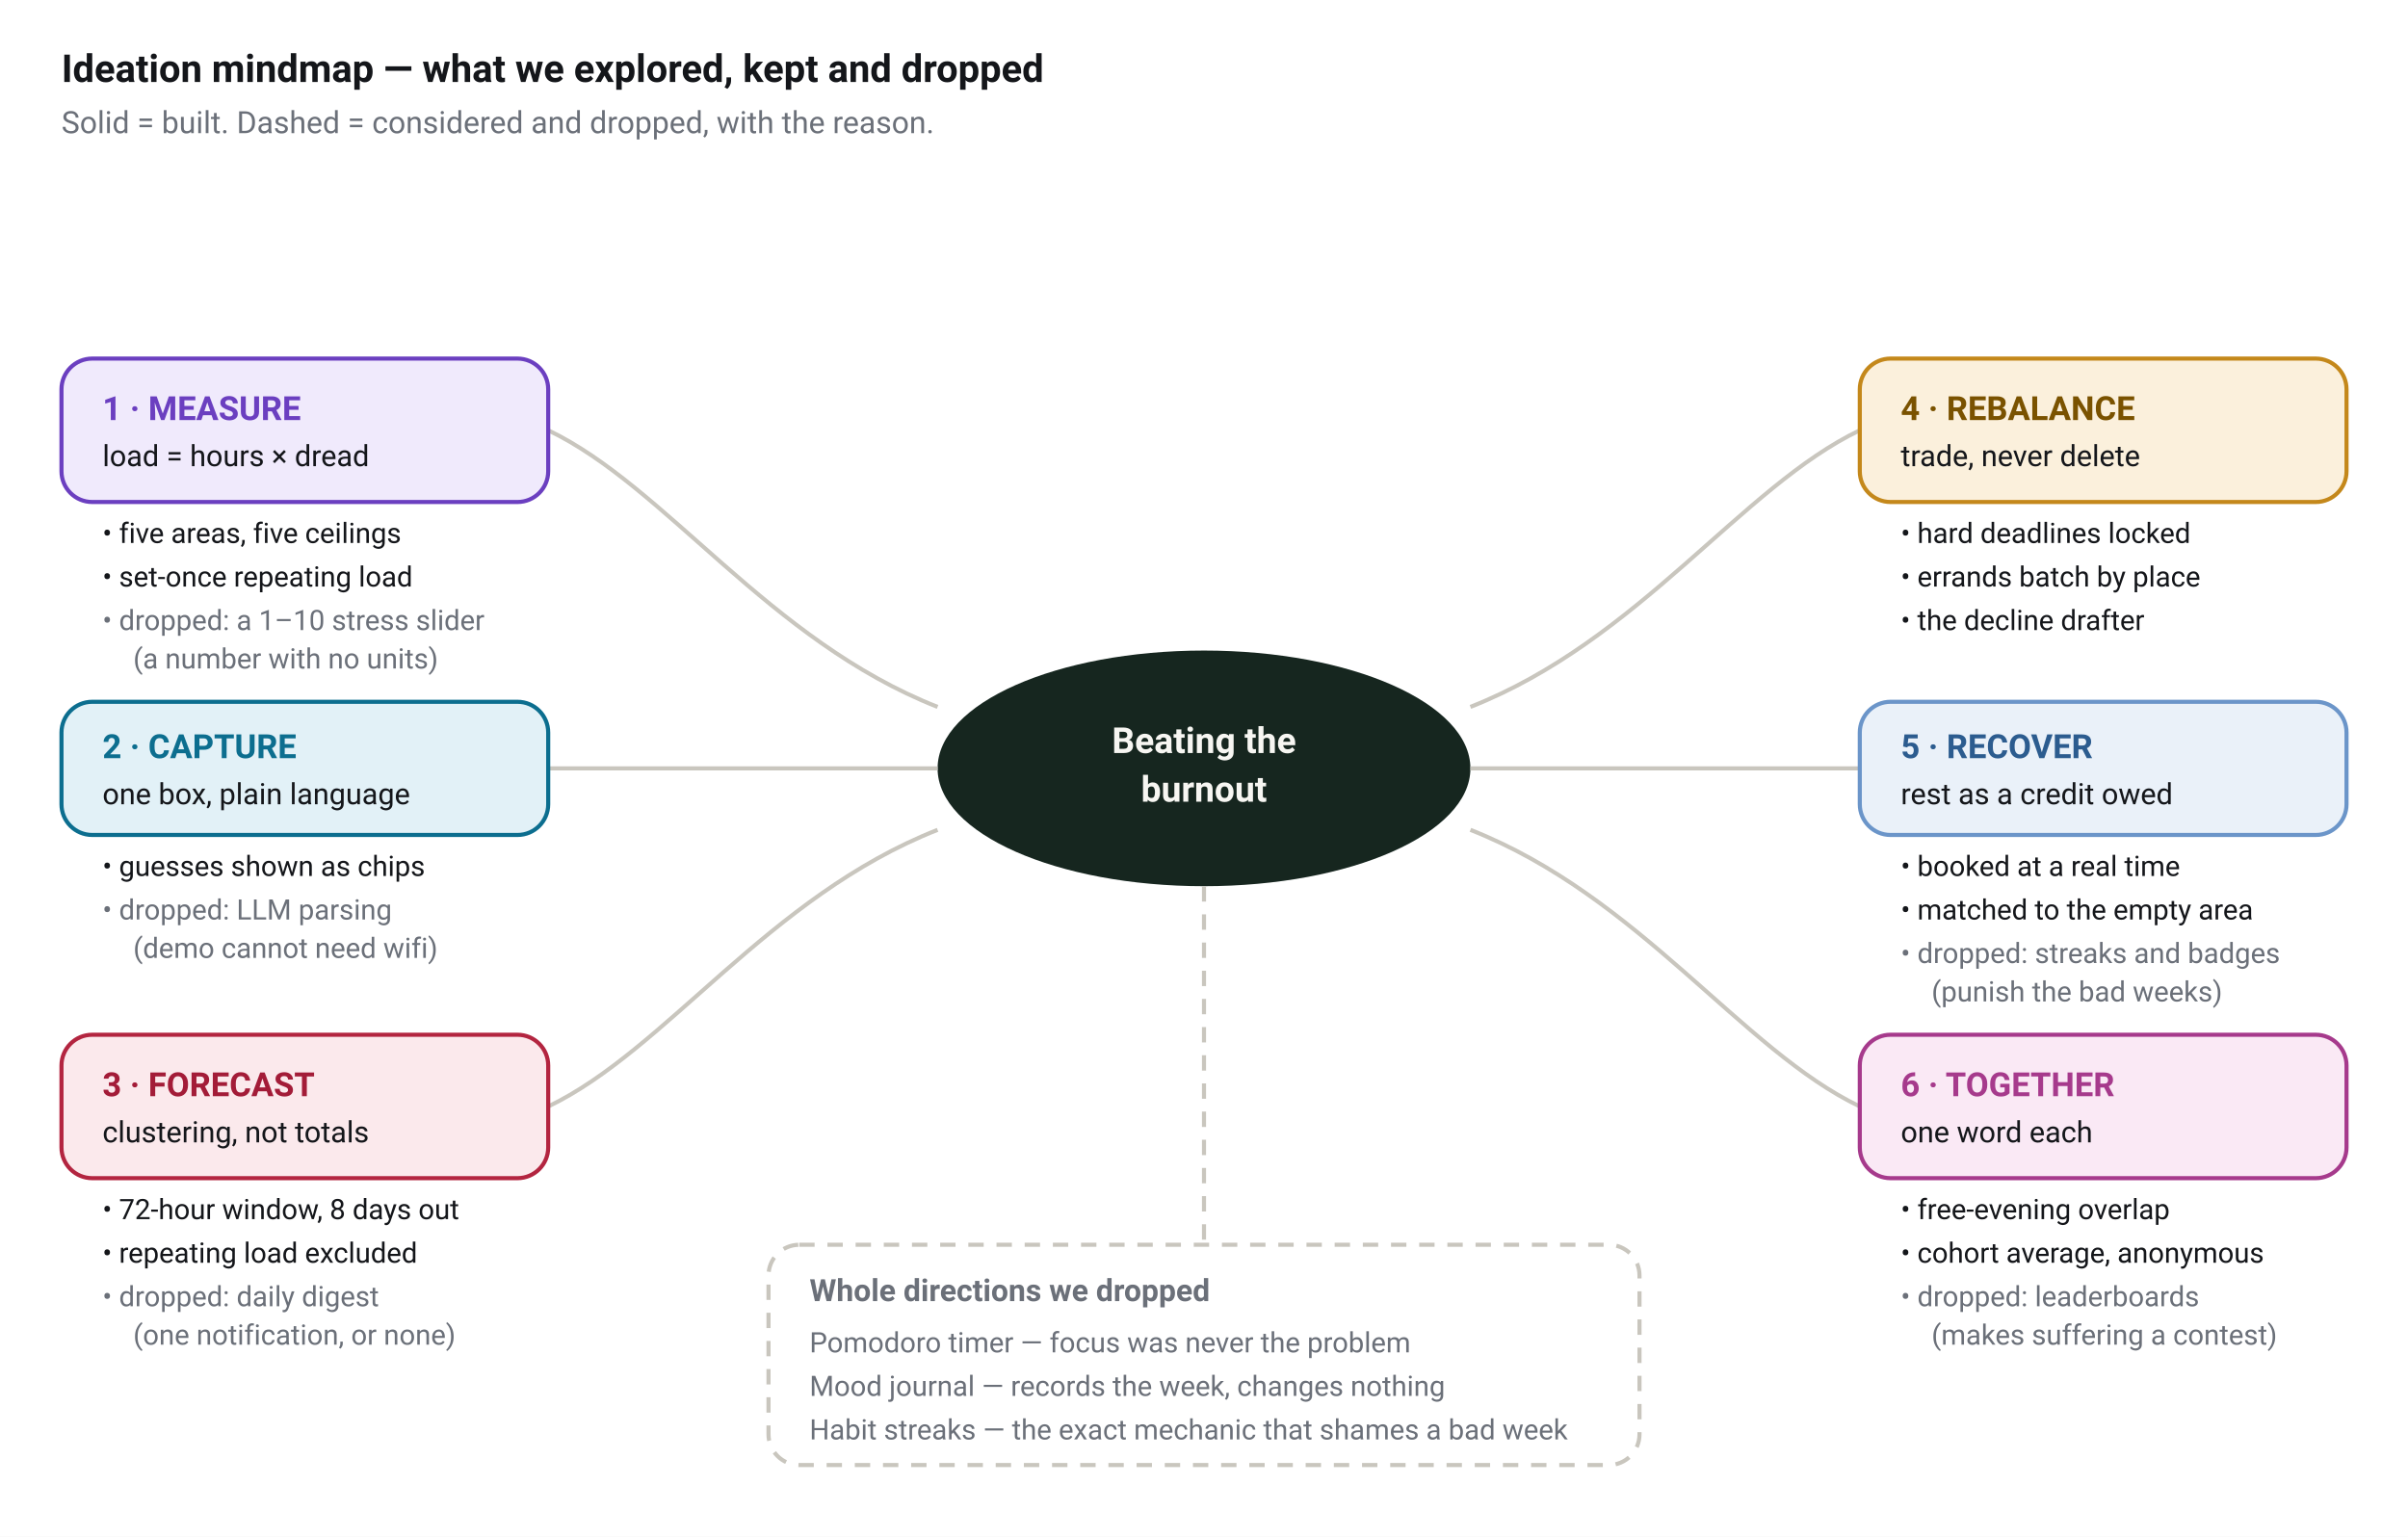
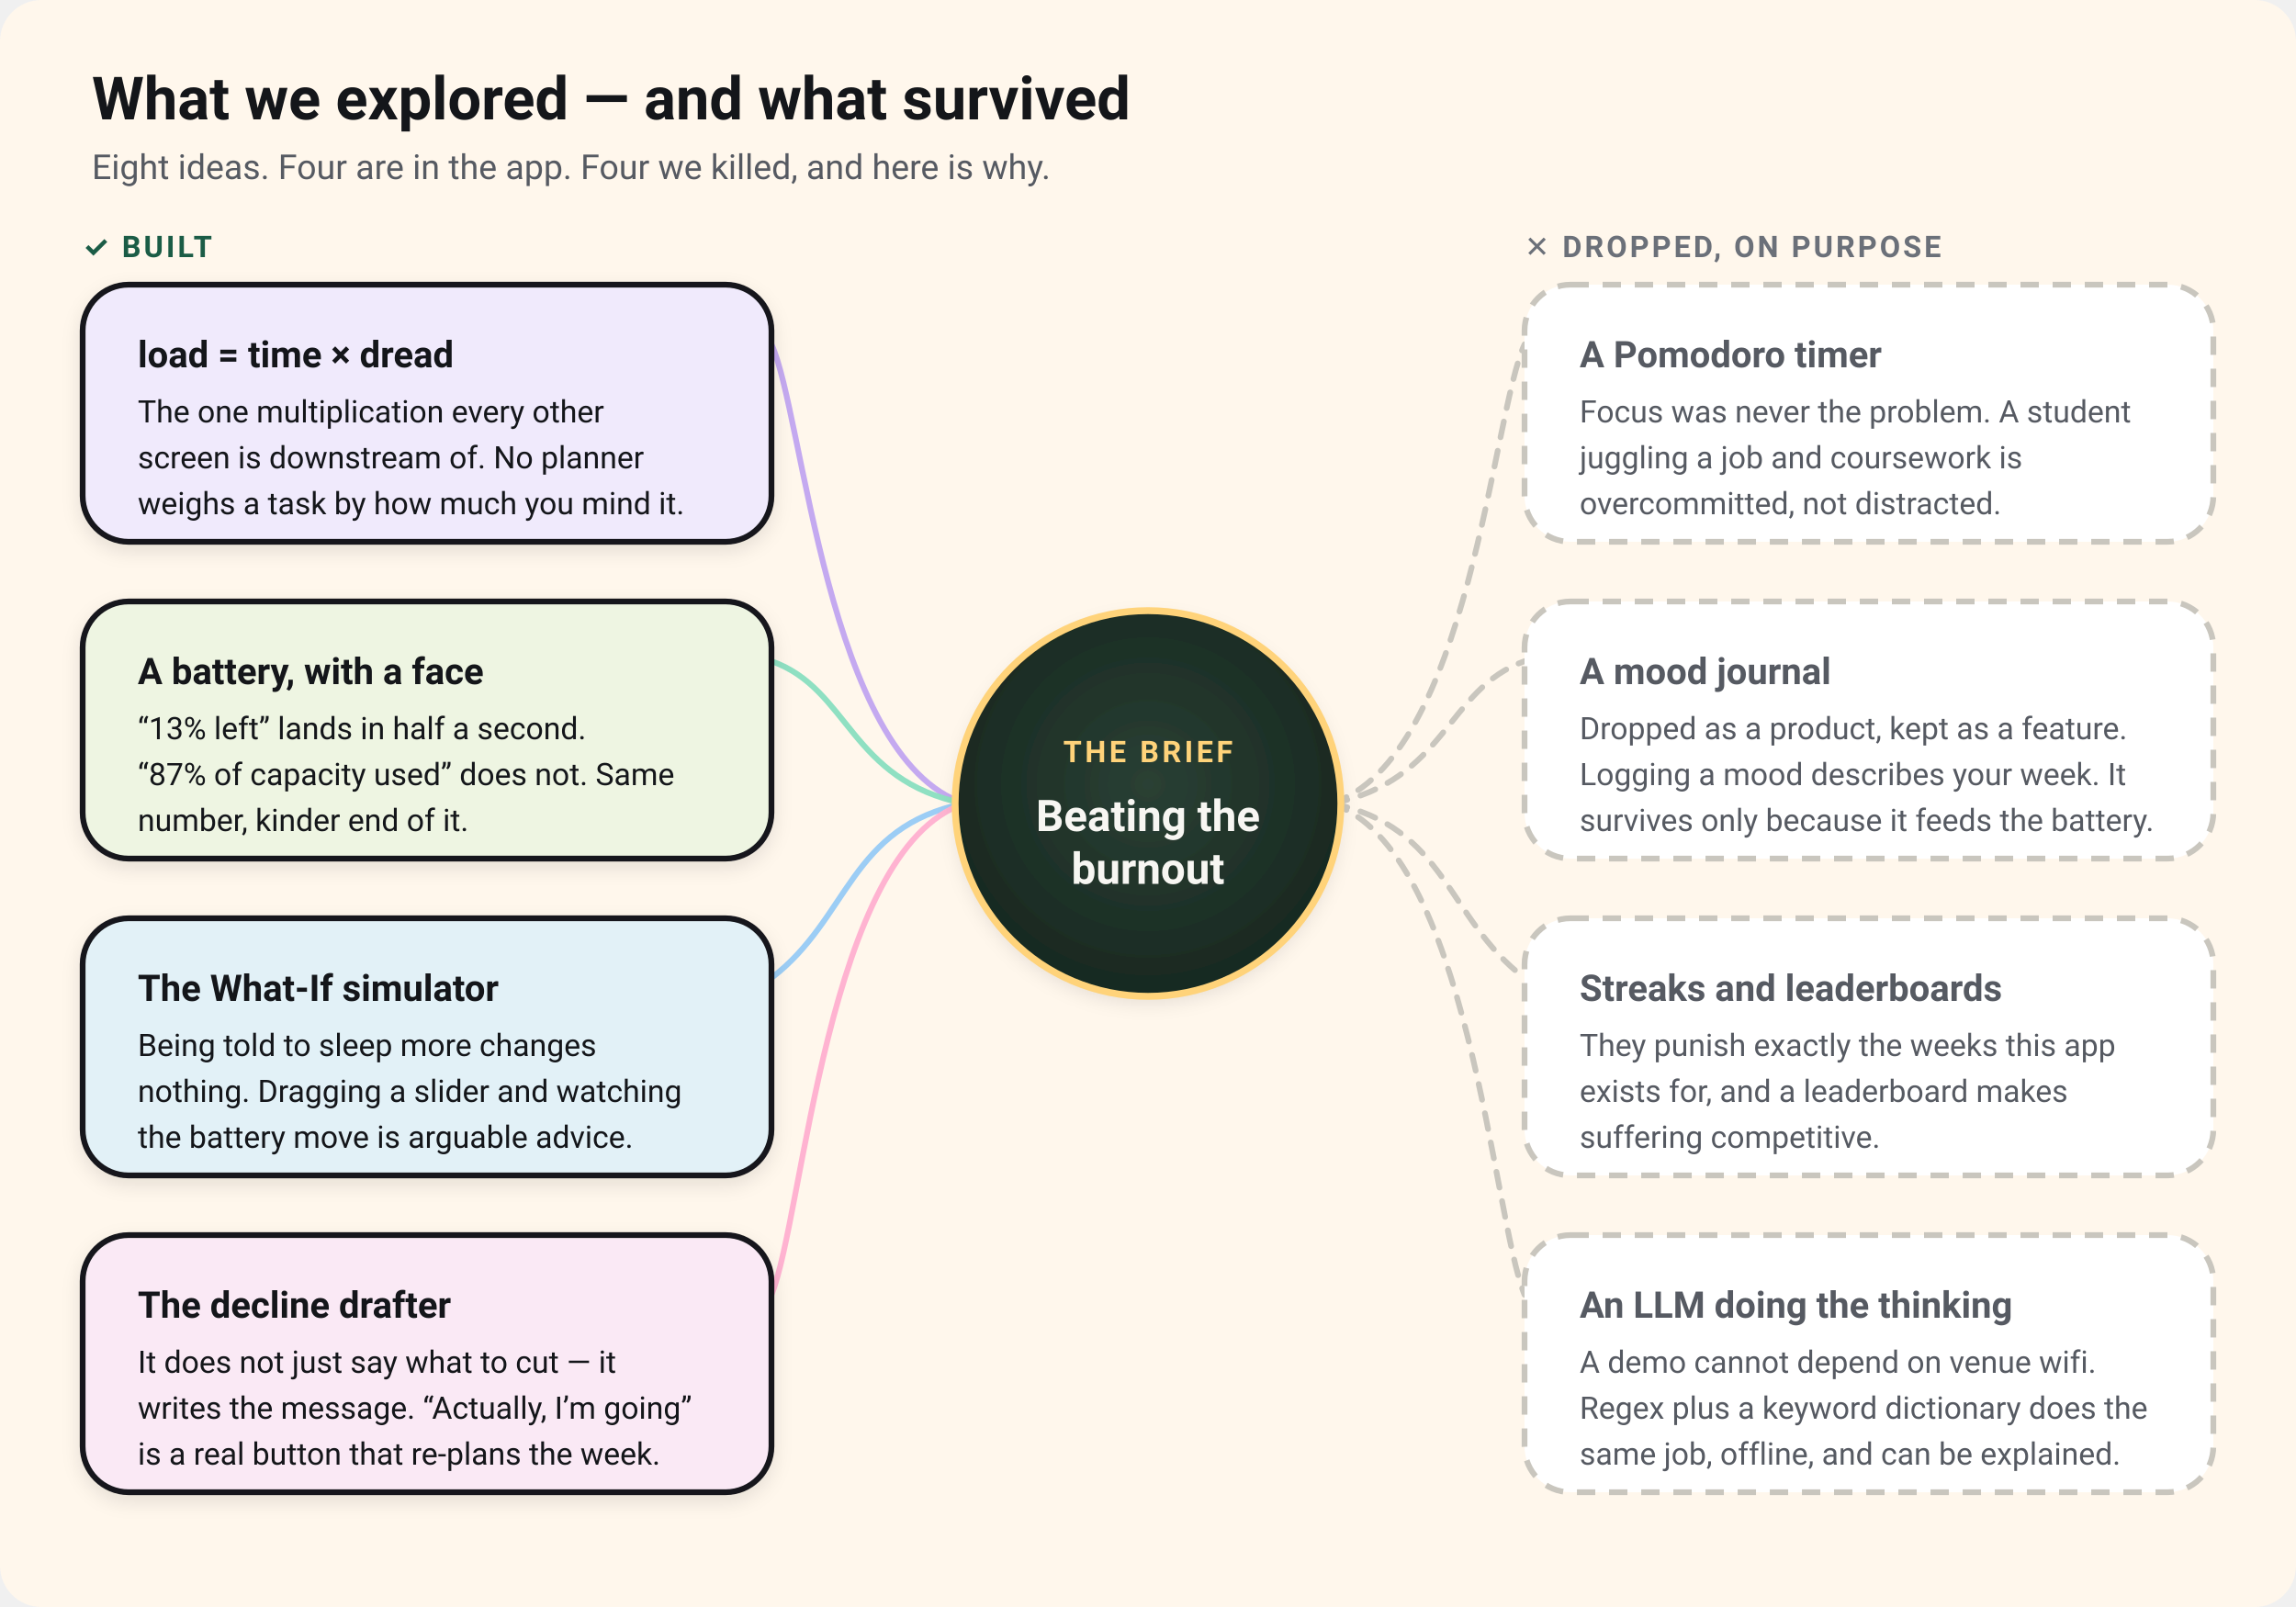
- <svg xmlns="http://www.w3.org/2000/svg" viewBox="0 0 940 600" width="940" height="600" font-family="-apple-system, Segoe UI, Roboto, sans-serif">
-   <rect width="940" height="600" fill="#FFFFFF" />
-   <text x="24" y="32" font-size="15" font-weight="700" fill="#14161A">Ideation mindmap — what we explored, kept and dropped</text>
-   <text x="24" y="52" font-size="12" fill="#6B7079">Solid = built. Dashed = considered and dropped, with the reason.</text>
-   <ellipse cx="470" cy="300" rx="104" ry="46" fill="#16261F" />
-   <text x="470" y="294" font-size="14" font-weight="700" fill="#F7F6F2" text-anchor="middle">Beating the</text>
-   <text x="470" y="313" font-size="14" font-weight="700" fill="#F7F6F2" text-anchor="middle">burnout</text>
-   <g stroke="#C9C6BE" stroke-width="1.6" fill="none">
-     <path d="M366 276 C300 250 260 190 214 168" />
-     <path d="M366 300 C300 300 260 300 214 300" />
-     <path d="M366 324 C300 350 260 410 214 432" />
-     <path d="M574 276 C640 250 680 190 726 168" />
-     <path d="M574 300 C640 300 680 300 726 300" />
-     <path d="M574 324 C640 350 680 410 726 432" />
+ <svg xmlns="http://www.w3.org/2000/svg" viewBox="0 0 1000 700" width="1000" height="700" font-family="-apple-system, Segoe UI, Roboto, Helvetica, sans-serif">
+   <defs>
+     <radialGradient id="glow" cx="50%" cy="45%" r="60%">
+       <stop offset="0" stop-color="#2A4034" />
+       <stop offset="1" stop-color="#16261F" />
+     </radialGradient>
+     <filter id="s" x="-20%" y="-20%" width="140%" height="140%">
+       <feDropShadow dx="0" dy="3" stdDeviation="4" flood-color="#14161A" flood-opacity="0.10" />
+     </filter>
+   </defs>
+   <rect width="1000" height="700" fill="#FFF7EC" rx="18" />
+   <text x="40" y="52" font-size="26" font-weight="700" fill="#14161A">What we explored — and what survived</text>
+   <text x="40" y="78" font-size="15" fill="#565A62">Eight ideas. Four are in the app. Four we killed, and here is why.</text>
+   <g fill="none" stroke-width="2.5" stroke-linecap="round">
+     <path d="M420 350 C360 330 350 180 336 150" stroke="#C4A9F0" />
+     <path d="M420 350 C370 340 370 300 336 288" stroke="#8FE0C2" />
+     <path d="M420 350 C370 360 370 400 336 426" stroke="#9CCDF5" />
+     <path d="M420 350 C360 370 350 530 336 564" stroke="#FFB3D1" />
+     <path d="M580 350 C640 330 650 180 664 150" stroke="#C9C6BE" stroke-dasharray="7 6" />
+     <path d="M580 350 C630 340 630 300 664 288" stroke="#C9C6BE" stroke-dasharray="7 6" />
+     <path d="M580 350 C630 360 630 400 664 426" stroke="#C9C6BE" stroke-dasharray="7 6" />
+     <path d="M580 350 C640 370 650 530 664 564" stroke="#C9C6BE" stroke-dasharray="7 6" />
  </g>
-   <rect x="24" y="140" width="190" height="56" rx="12" fill="#F0EAFC" stroke="#6B3FC0" stroke-width="1.6" />
-   <text x="40" y="164" font-size="13" font-weight="700" fill="#6B3FC0">1 · MEASURE</text>
-   <text x="40" y="182" font-size="11.5" fill="#14161A">load = hours × dread</text>
-   <g font-size="11" fill="#14161A">
-     <text x="40" y="212">• five areas, five ceilings</text>
-     <text x="40" y="229">• set-once repeating load</text>
-     <text x="40" y="246" fill="#6B7079">• dropped: a 1–10 stress slider</text>
-     <text x="52" y="261" fill="#6B7079">(a number with no units)</text>
+   <g filter="url(#s)">
+     <circle cx="500" cy="350" r="84" fill="url(#glow)" />
  </g>
-   <rect x="24" y="274" width="190" height="52" rx="12" fill="#E2F1F7" stroke="#0C6E8F" stroke-width="1.6" />
-   <text x="40" y="296" font-size="13" font-weight="700" fill="#0C6E8F">2 · CAPTURE</text>
-   <text x="40" y="314" font-size="11.5" fill="#14161A">one box, plain language</text>
-   <g font-size="11" fill="#14161A">
-     <text x="40" y="342">• guesses shown as chips</text>
-     <text x="40" y="359" fill="#6B7079">• dropped: LLM parsing</text>
-     <text x="52" y="374" fill="#6B7079">(demo cannot need wifi)</text>
+   <circle cx="500" cy="350" r="84" fill="none" stroke="#FFD37A" stroke-width="3" />
+   <text x="500" y="332" font-size="13" font-weight="700" fill="#FFD37A" text-anchor="middle" letter-spacing="1.4">THE BRIEF</text>
+   <text x="500" y="362" font-size="19" font-weight="700" fill="#F7F6F2" text-anchor="middle">Beating the</text>
+   <text x="500" y="385" font-size="19" font-weight="700" fill="#F7F6F2" text-anchor="middle">burnout</text>
+   <text x="36" y="112" font-size="13" font-weight="700" fill="#1B5C46" letter-spacing="1.2">✓ BUILT</text>
+   <text x="664" y="112" font-size="13" font-weight="700" fill="#6B7079" letter-spacing="1.2">✕ DROPPED, ON PURPOSE</text>
+   <g filter="url(#s)">
+     <rect x="36" y="124" width="300" height="112" rx="20" fill="#F0EAFC" stroke="#14161A" stroke-width="2.5" />
+     <rect x="36" y="262" width="300" height="112" rx="20" fill="#EEF5E2" stroke="#14161A" stroke-width="2.5" />
+     <rect x="36" y="400" width="300" height="112" rx="20" fill="#E2F1F7" stroke="#14161A" stroke-width="2.5" />
+     <rect x="36" y="538" width="300" height="112" rx="20" fill="#FAE9F5" stroke="#14161A" stroke-width="2.5" />
  </g>
-   <rect x="24" y="404" width="190" height="56" rx="12" fill="#FBE9EC" stroke="#B32540" stroke-width="1.6" />
-   <text x="40" y="428" font-size="13" font-weight="700" fill="#A31C38">3 · FORECAST</text>
-   <text x="40" y="446" font-size="11.5" fill="#14161A">clustering, not totals</text>
-   <g font-size="11" fill="#14161A">
-     <text x="40" y="476">• 72-hour window, 8 days out</text>
-     <text x="40" y="493">• repeating load excluded</text>
-     <text x="40" y="510" fill="#6B7079">• dropped: daily digest</text>
-     <text x="52" y="525" fill="#6B7079">(one notification, or none)</text>
+   <g font-size="16" font-weight="700" fill="#14161A">
+     <text x="60" y="160">load = time × dread</text>
+     <text x="60" y="298">A battery, with a face</text>
+     <text x="60" y="436">The What-If simulator</text>
+     <text x="60" y="574">The decline drafter</text>
  </g>
-   <rect x="726" y="140" width="190" height="56" rx="12" fill="#FBF0DC" stroke="#C4881B" stroke-width="1.6" />
-   <text x="742" y="164" font-size="13" font-weight="700" fill="#7A5200">4 · REBALANCE</text>
-   <text x="742" y="182" font-size="11.5" fill="#14161A">trade, never delete</text>
-   <g font-size="11" fill="#14161A">
-     <text x="742" y="212">• hard deadlines locked</text>
-     <text x="742" y="229">• errands batch by place</text>
-     <text x="742" y="246">• the decline drafter</text>
+   <g font-size="13.5" fill="#14161A">
+     <text x="60" y="184">The one multiplication every other</text>
+     <text x="60" y="204">screen is downstream of. No planner</text>
+     <text x="60" y="224">weighs a task by how much you mind it.</text>
+     <text x="60" y="322">“13% left” lands in half a second.</text>
+     <text x="60" y="342">“87% of capacity used” does not. Same</text>
+     <text x="60" y="362">number, kinder end of it.</text>
+     <text x="60" y="460">Being told to sleep more changes</text>
+     <text x="60" y="480">nothing. Dragging a slider and watching</text>
+     <text x="60" y="500">the battery move is arguable advice.</text>
+     <text x="60" y="598">It does not just say what to cut — it</text>
+     <text x="60" y="618">writes the message. “Actually, I’m going”</text>
+     <text x="60" y="638">is a real button that re-plans the week.</text>
  </g>
-   <rect x="726" y="274" width="190" height="52" rx="12" fill="#EAF1F9" stroke="#6B95C9" stroke-width="1.6" />
-   <text x="742" y="296" font-size="13" font-weight="700" fill="#2C5C8F">5 · RECOVER</text>
-   <text x="742" y="314" font-size="11.5" fill="#14161A">rest as a credit owed</text>
-   <g font-size="11" fill="#14161A">
-     <text x="742" y="342">• booked at a real time</text>
-     <text x="742" y="359">• matched to the empty area</text>
-     <text x="742" y="376" fill="#6B7079">• dropped: streaks and badges</text>
-     <text x="754" y="391" fill="#6B7079">(punish the bad weeks)</text>
+   <g>
+     <rect x="664" y="124" width="300" height="112" rx="20" fill="#FFFFFF" stroke="#C9C6BE" stroke-width="2.5" stroke-dasharray="8 6" />
+     <rect x="664" y="262" width="300" height="112" rx="20" fill="#FFFFFF" stroke="#C9C6BE" stroke-width="2.5" stroke-dasharray="8 6" />
+     <rect x="664" y="400" width="300" height="112" rx="20" fill="#FFFFFF" stroke="#C9C6BE" stroke-width="2.5" stroke-dasharray="8 6" />
+     <rect x="664" y="538" width="300" height="112" rx="20" fill="#FFFFFF" stroke="#C9C6BE" stroke-width="2.5" stroke-dasharray="8 6" />
  </g>
-   <rect x="726" y="404" width="190" height="56" rx="12" fill="#FAE9F5" stroke="#A63A8C" stroke-width="1.6" />
-   <text x="742" y="428" font-size="13" font-weight="700" fill="#A63A8C">6 · TOGETHER</text>
-   <text x="742" y="446" font-size="11.5" fill="#14161A">one word each</text>
-   <g font-size="11" fill="#14161A">
-     <text x="742" y="476">• free-evening overlap</text>
-     <text x="742" y="493">• cohort average, anonymous</text>
-     <text x="742" y="510" fill="#6B7079">• dropped: leaderboards</text>
-     <text x="754" y="525" fill="#6B7079">(makes suffering a contest)</text>
+   <g font-size="16" font-weight="700" fill="#565A62">
+     <text x="688" y="160">A Pomodoro timer</text>
+     <text x="688" y="298">A mood journal</text>
+     <text x="688" y="436">Streaks and leaderboards</text>
+     <text x="688" y="574">An LLM doing the thinking</text>
  </g>
-   <rect x="300" y="486" width="340" height="86" rx="12" fill="#FFFFFF" stroke="#C9C6BE" stroke-width="1.6" stroke-dasharray="6 5" />
-   <text x="316" y="508" font-size="12" font-weight="700" fill="#6B7079">Whole directions we dropped</text>
-   <g font-size="11" fill="#6B7079">
-     <text x="316" y="528">Pomodoro timer — focus was never the problem</text>
-     <text x="316" y="545">Mood journal — records the week, changes nothing</text>
-     <text x="316" y="562">Habit streaks — the exact mechanic that shames a bad week</text>
+   <g font-size="13.5" fill="#565A62">
+     <text x="688" y="184">Focus was never the problem. A student</text>
+     <text x="688" y="204">juggling a job and coursework is</text>
+     <text x="688" y="224">overcommitted, not distracted.</text>
+     <text x="688" y="322">Dropped as a product, kept as a feature.</text>
+     <text x="688" y="342">Logging a mood describes your week. It</text>
+     <text x="688" y="362">survives only because it feeds the battery.</text>
+     <text x="688" y="460">They punish exactly the weeks this app</text>
+     <text x="688" y="480">exists for, and a leaderboard makes</text>
+     <text x="688" y="500">suffering competitive.</text>
+     <text x="688" y="598">A demo cannot depend on venue wifi.</text>
+     <text x="688" y="618">Regex plus a keyword dictionary does the</text>
+     <text x="688" y="638">same job, offline, and can be explained.</text>
  </g>
-   <path d="M470 346 V486" stroke="#C9C6BE" stroke-width="1.6" stroke-dasharray="6 5" fill="none" />
</svg>
